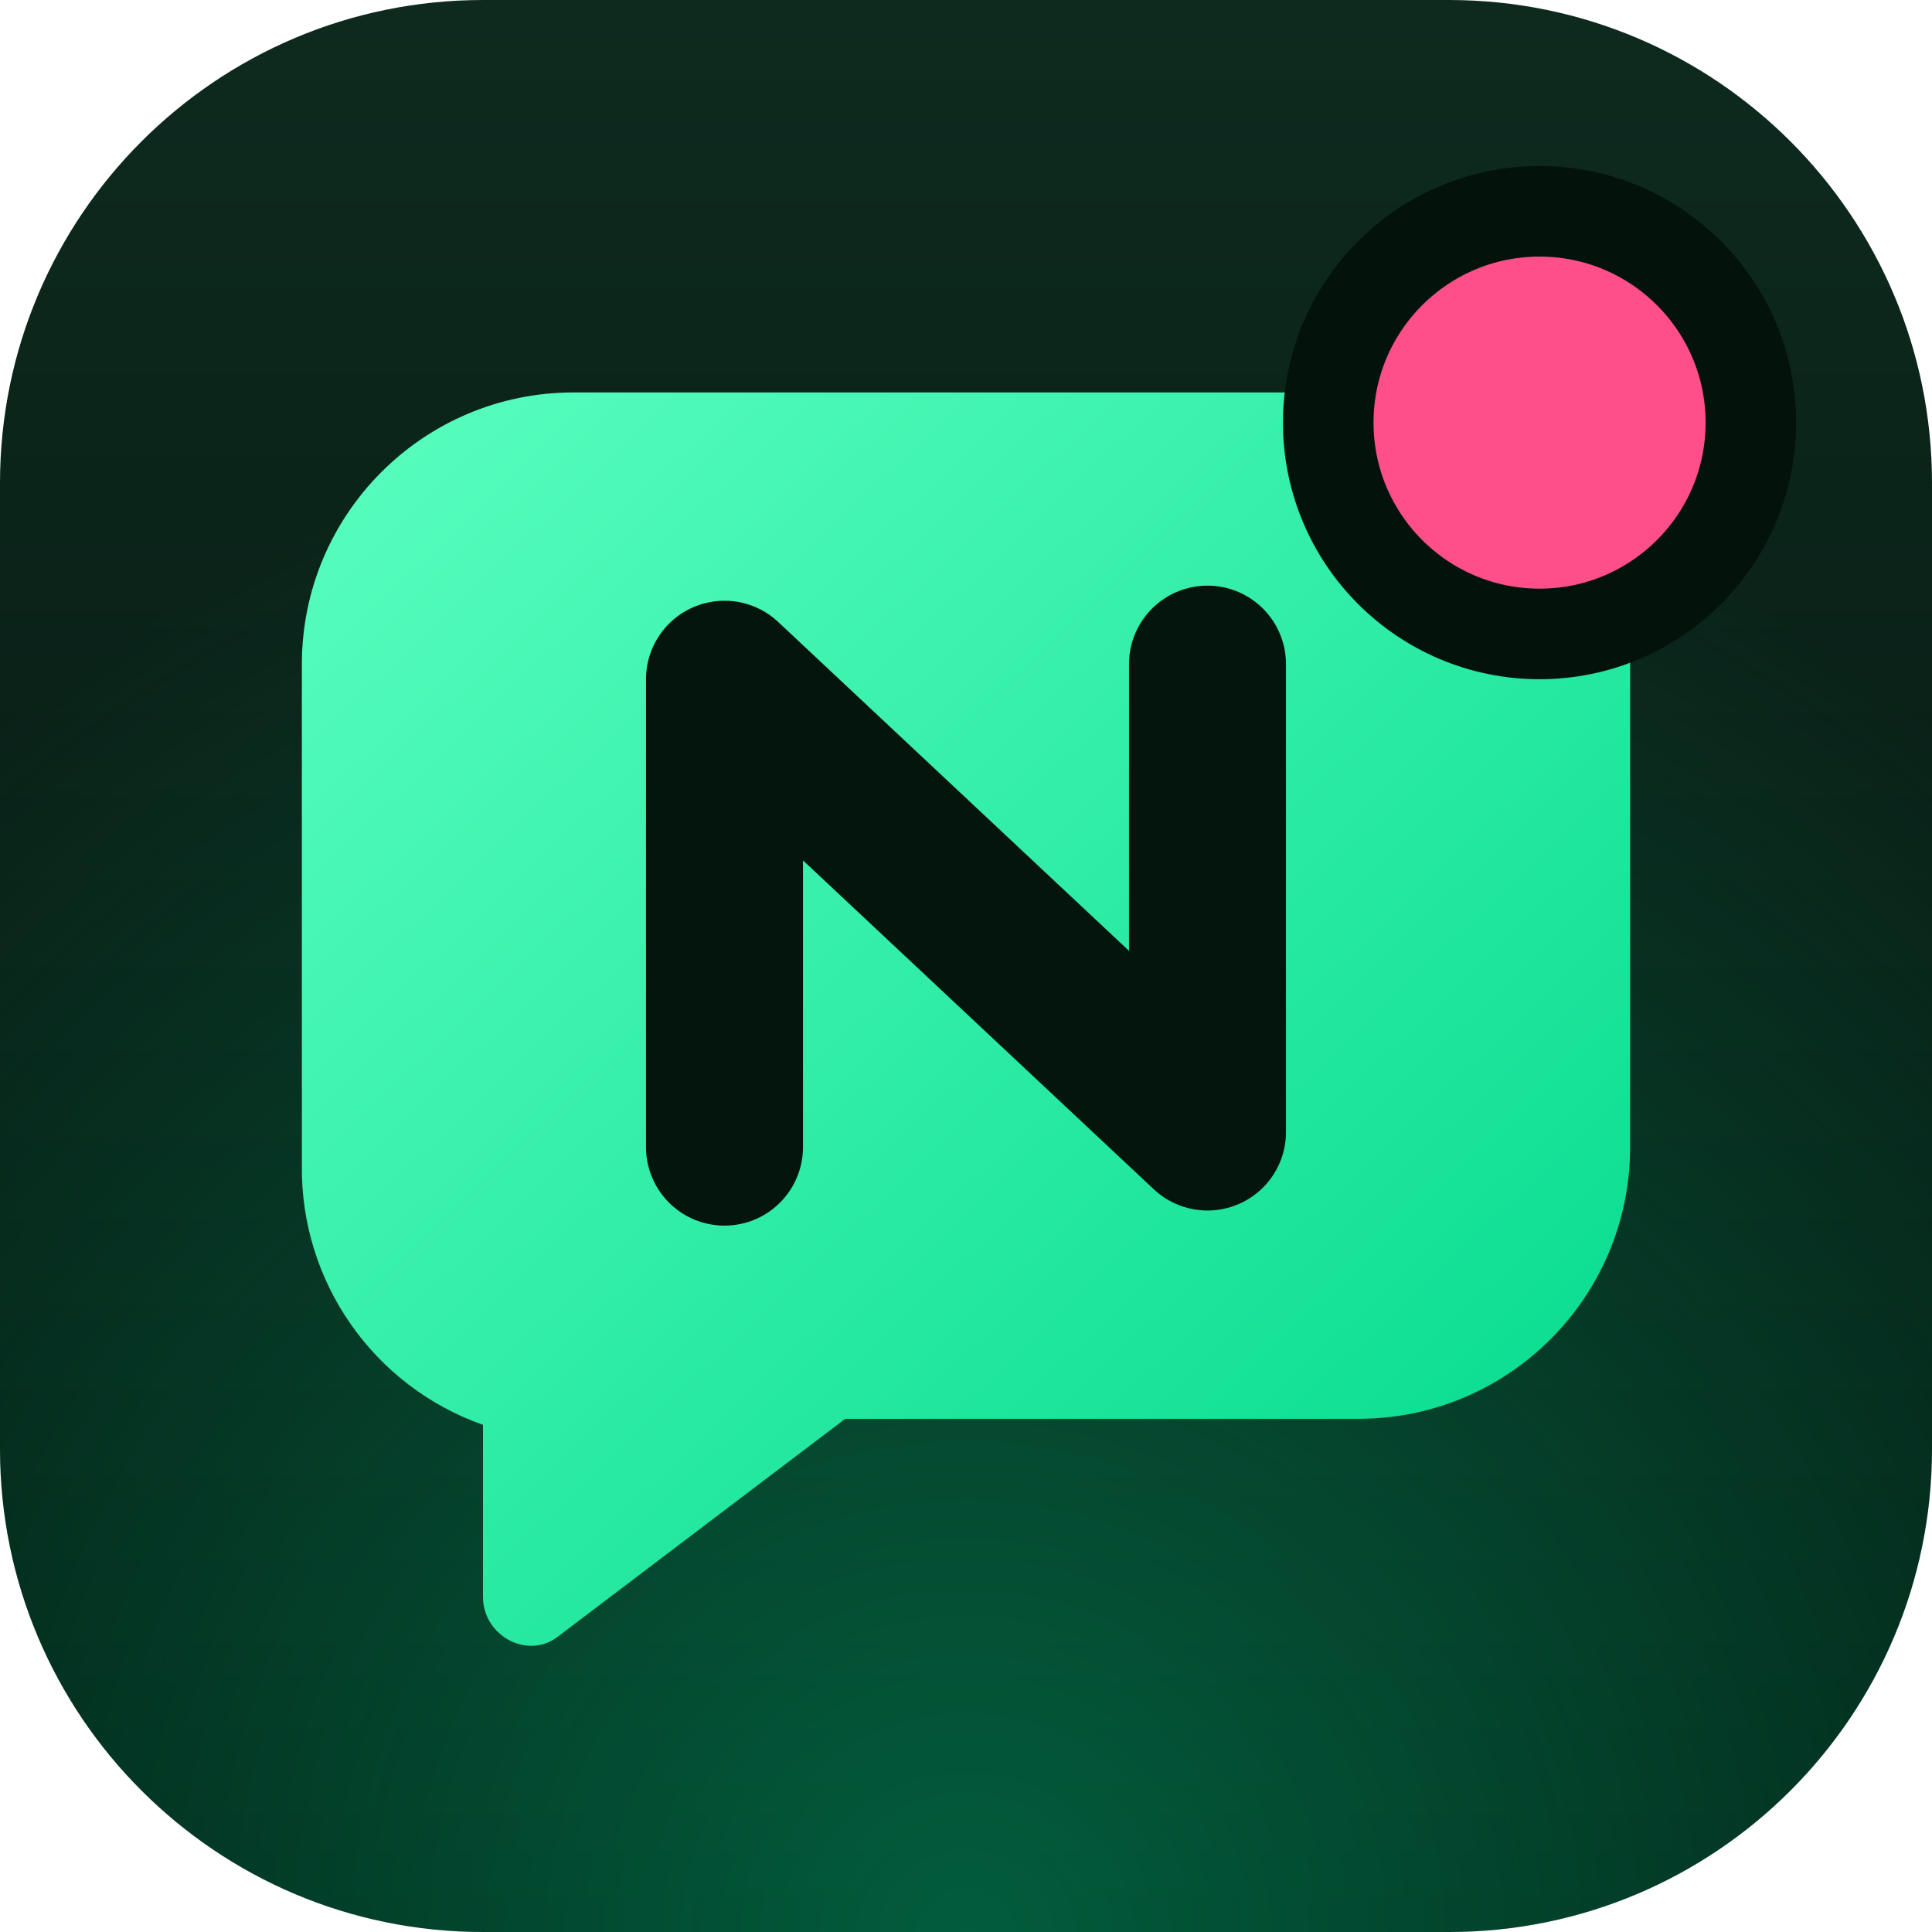
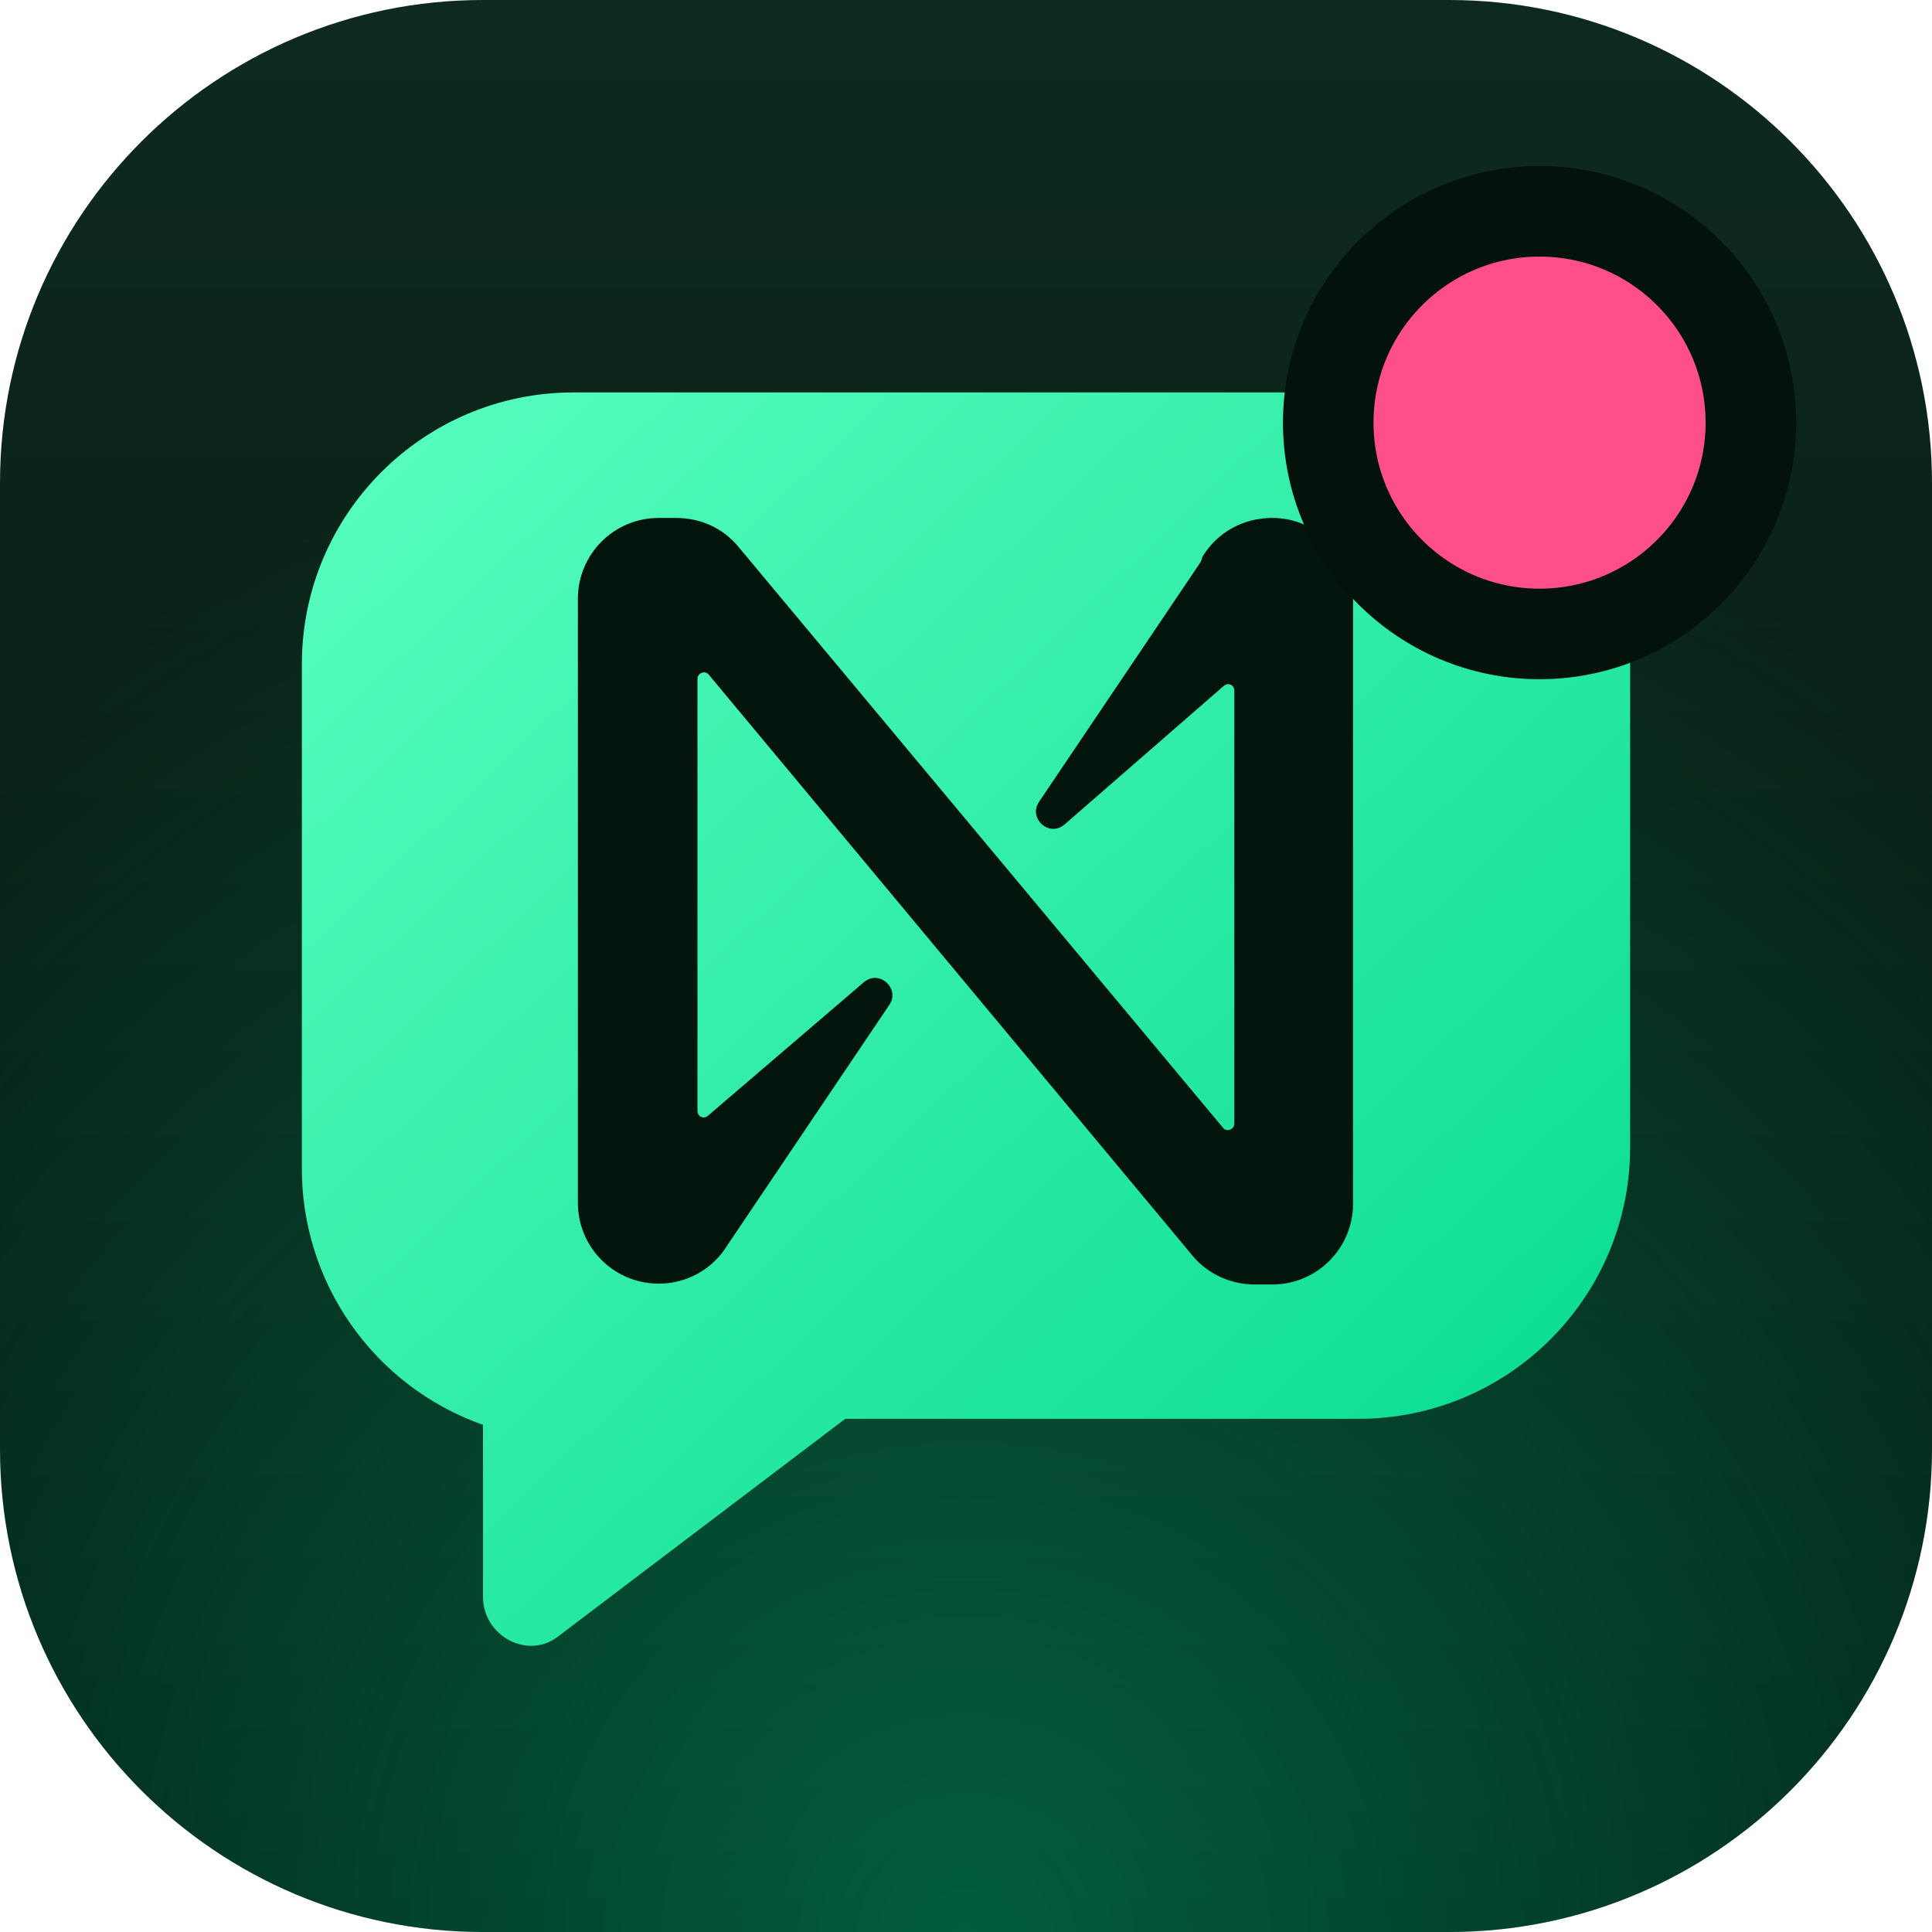
<svg xmlns="http://www.w3.org/2000/svg" viewBox="0 0 64 64" role="img" aria-label="Near Social">
  <defs>
    <linearGradient id="bg" x1="0" y1="0" x2="0" y2="1">
      <stop offset="0" stop-color="#0E2A1F" />
      <stop offset="1" stop-color="#03130C" />
    </linearGradient>
    <linearGradient id="mint" x1="0" y1="0" x2="1" y2="1">
      <stop offset="0" stop-color="#5BFFC0" />
      <stop offset="1" stop-color="#00D98B" />
    </linearGradient>
    <radialGradient id="glow" cx="0.5" cy="1" r="0.8">
      <stop offset="0" stop-color="#00E599" stop-opacity="0.35" />
      <stop offset="1" stop-color="#00E599" stop-opacity="0" />
    </radialGradient>
  </defs>
  <rect width="64" height="64" rx="16" fill="url(#bg)" />
  <rect width="64" height="64" rx="16" fill="url(#glow)" />
  <path d="M19 13h26a9 9 0 0 1 9 9v16a9 9 0 0 1-9 9H28l-9.5 7.2c-1 .8-2.5 0-2.5-1.3V47.2A9 9 0 0 1 10 38.6V22a9 9 0 0 1 9-9z" fill="url(#mint)" />
-   <path d="M24 38V22.5L40 37.5V22" fill="none" stroke="#04150D" stroke-width="5.2" stroke-linecap="round" stroke-linejoin="round" />
+   <path transform="translate(19.2 17.3) scale(0.285)" fill="#04150D" d="M72.2 4.6L53.4 32.5c-1.3 1.9 1.2 4.2 3 2.6L74.9 19c.5-.4 1.2-.1 1.2.6v50.3c0 .7-.9 1-1.3.5L18.5 2.9C16.7.7 14.1-.5 11.2-.5H9.2C4-.5-.2 3.7-.2 8.9v70.2c0 5.2 4.2 9.4 9.4 9.4 3.3 0 6.3-1.7 8-4.5l18.8-27.9c1.3-1.9-1.2-4.2-3-2.6L14.9 69c-.5.4-1.2.1-1.2-.6V18.2c0-.7.9-1 1.3-.5l56.2 67.5c1.8 2.2 4.5 3.4 7.3 3.4h2c5.2 0 9.4-4.2 9.4-9.4V8.9c0-5.2-4.2-9.4-9.4-9.4-3.4 0-6.4 1.7-8.1 4.5z" />
  <circle cx="51" cy="14" r="7" fill="#FF4F8B" stroke="#03130C" stroke-width="3" />
</svg>
